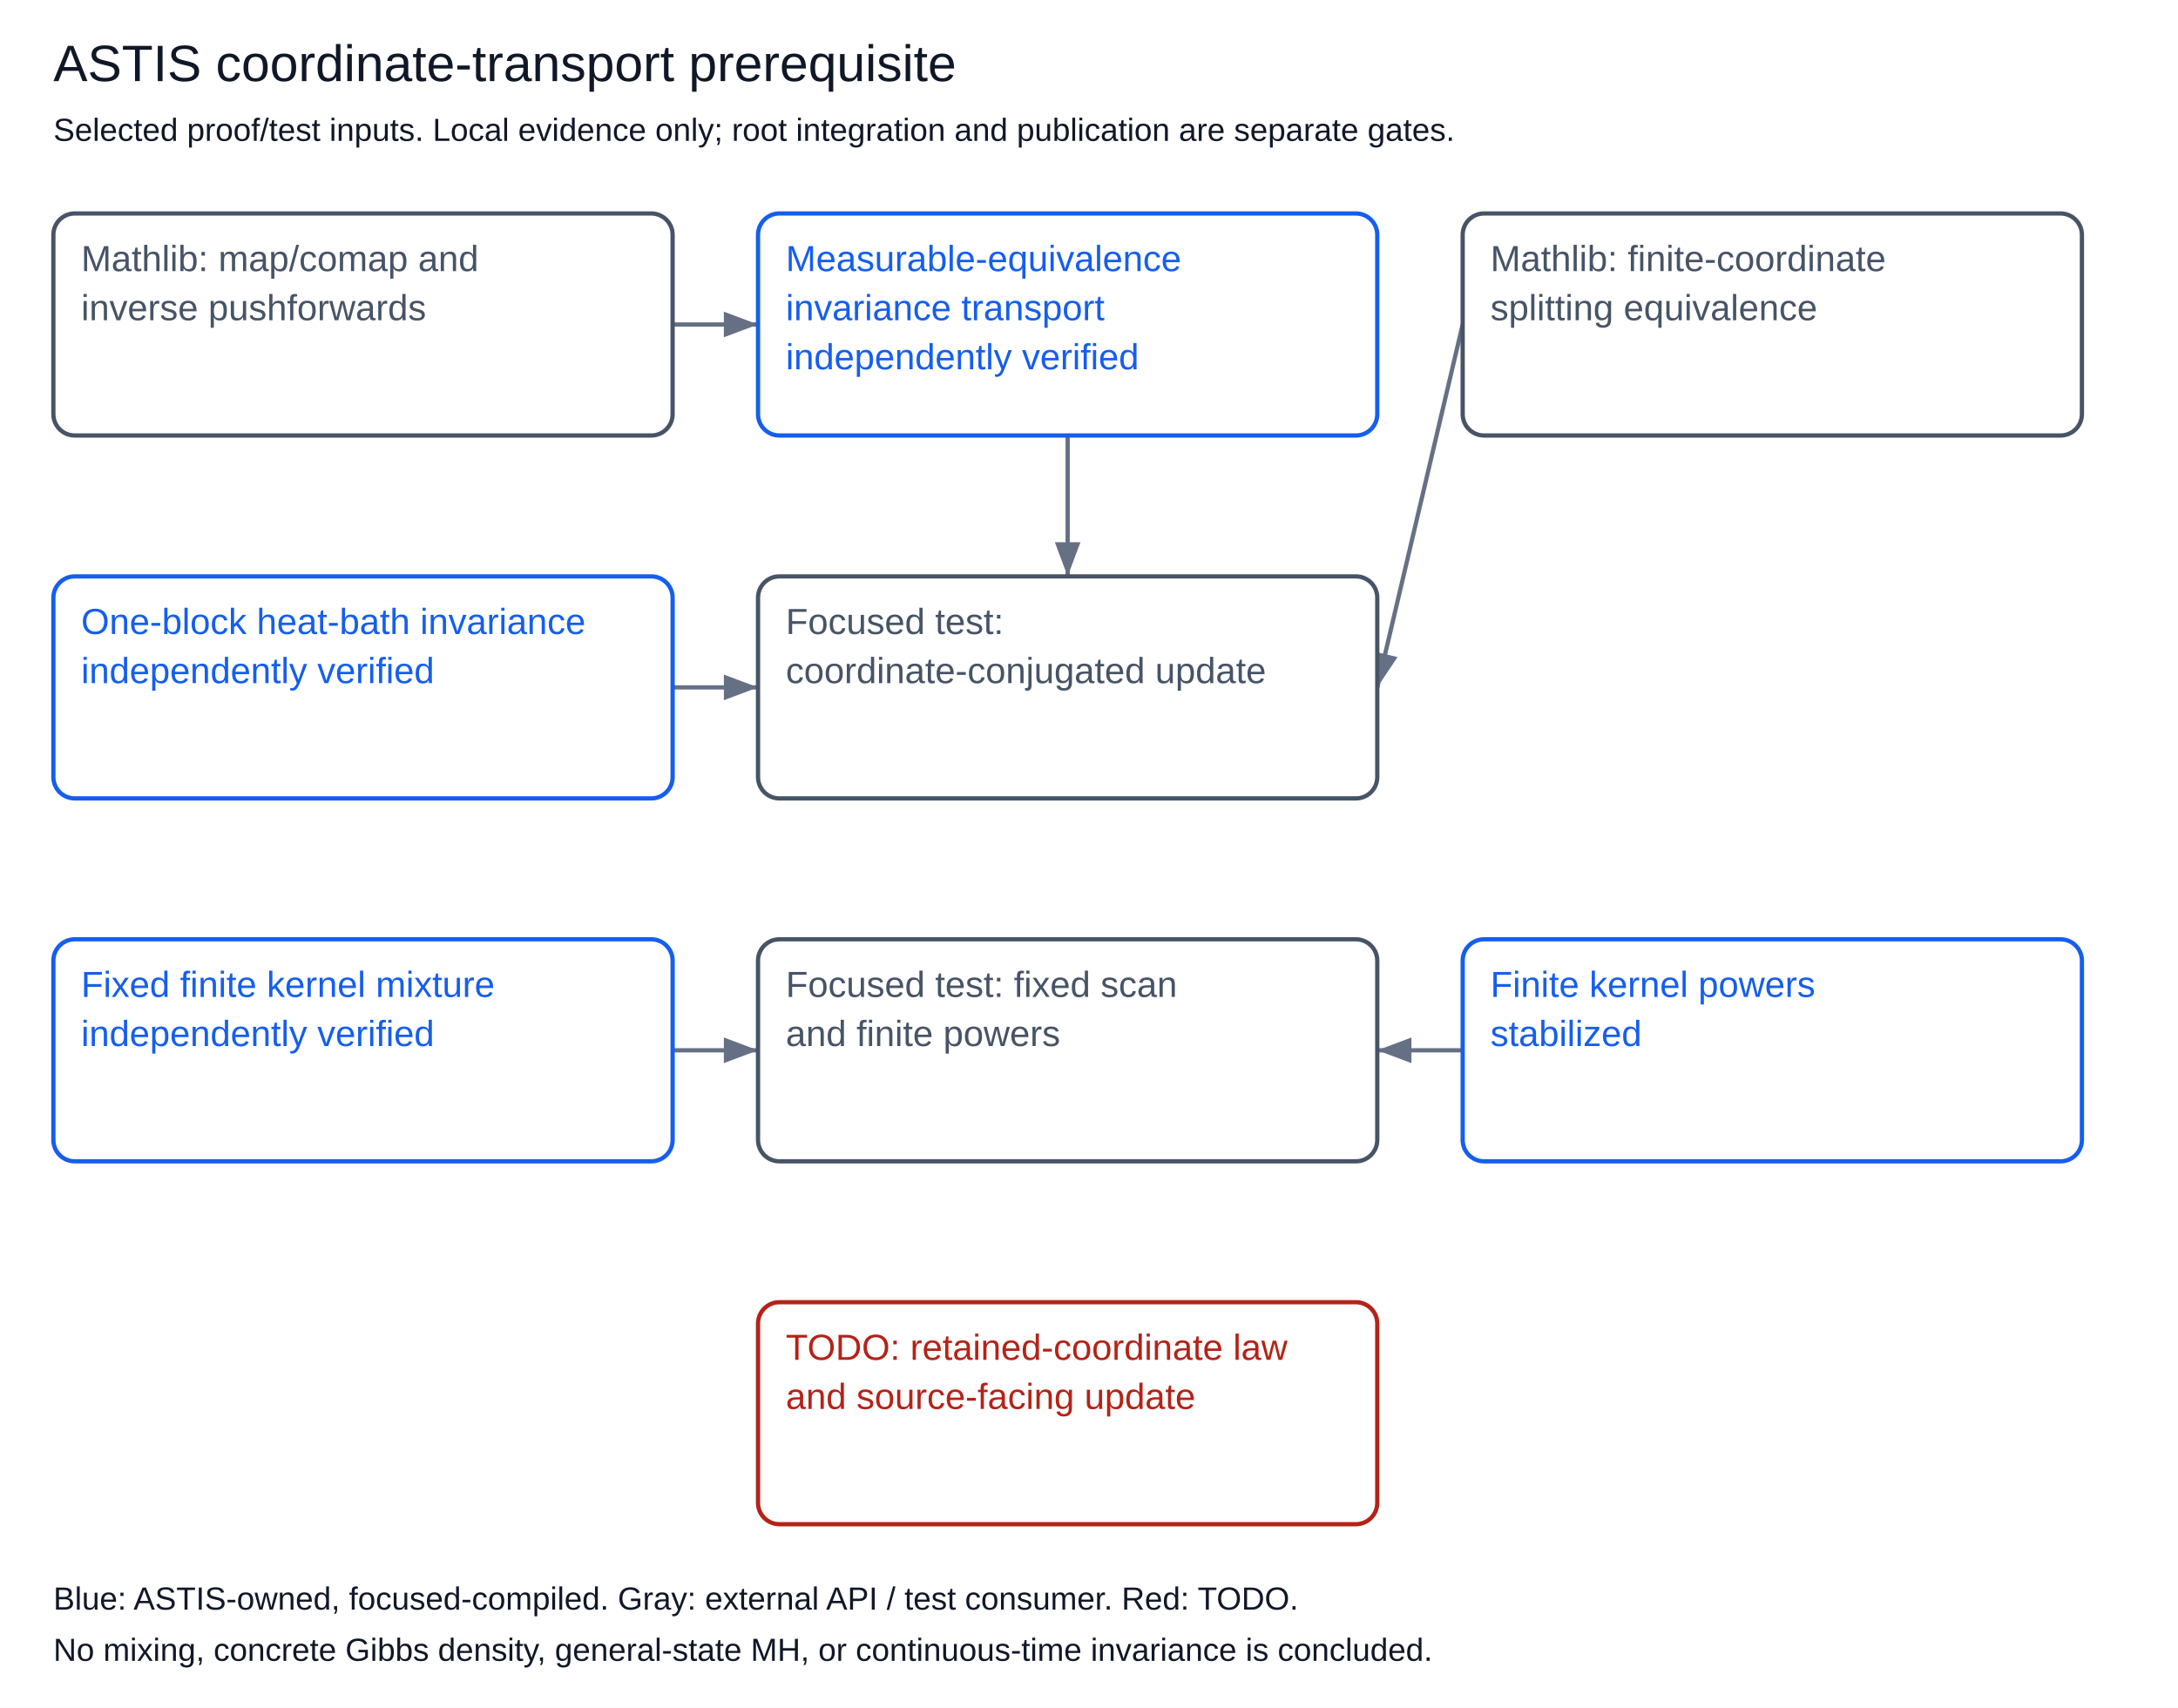
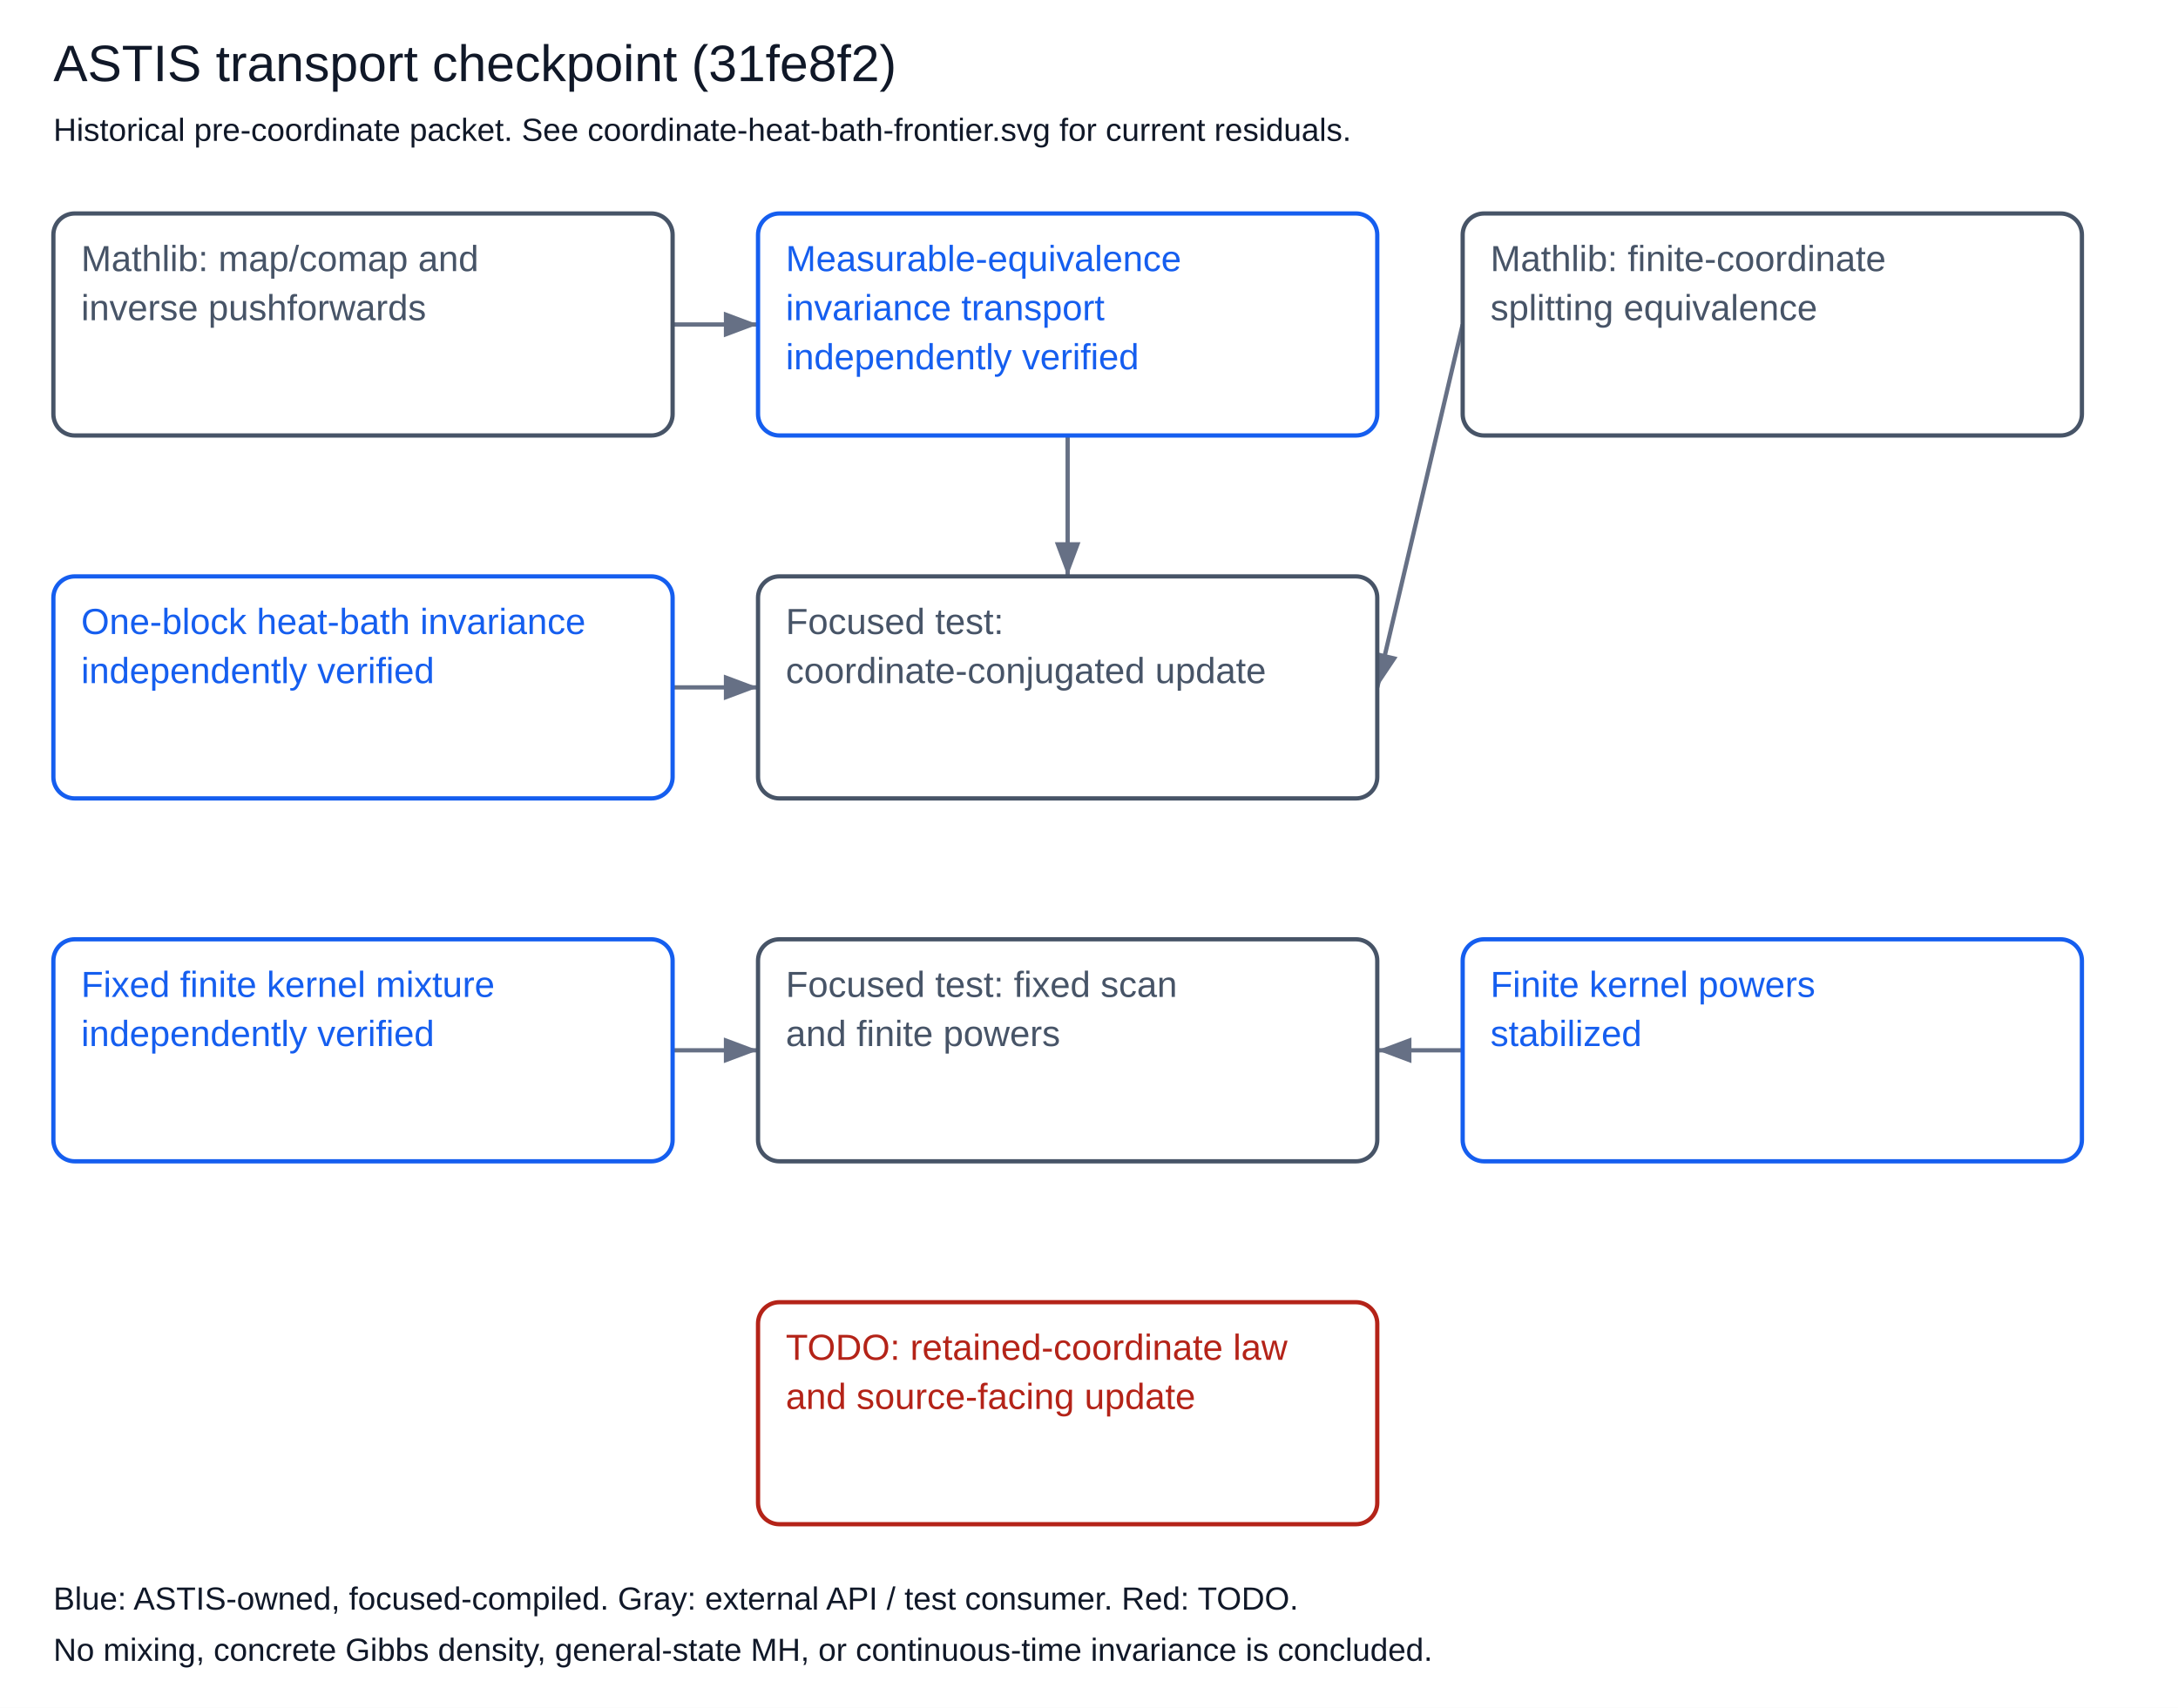
<svg xmlns="http://www.w3.org/2000/svg" width="1020" height="800" viewBox="0 0 1020 800">
  <rect width="1020" height="800" fill="white" />
  <defs>
    <marker id="arrow" markerWidth="9" markerHeight="9" refX="8" refY="3" orient="auto">
      <path d="M0,0 L0,6 L8,3 z" fill="#667085" />
    </marker>
  </defs>
-   <text x="25" y="38" font-family="Segoe UI,Arial,sans-serif" font-size="24" fill="#101828">ASTIS coordinate-transport prerequisite</text>
-   <text x="25" y="66" font-family="Segoe UI,Arial,sans-serif" font-size="15" fill="#101828">Selected proof/test inputs. Local evidence only; root integration and publication are separate gates.</text>
+   <text x="25" y="38" font-family="Segoe UI,Arial,sans-serif" font-size="24" fill="#101828">ASTIS transport checkpoint (31fe8f2)</text>
+   <text x="25" y="66" font-family="Segoe UI,Arial,sans-serif" font-size="15" fill="#101828">Historical pre-coordinate packet. See coordinate-heat-bath-frontier.svg for current residuals.</text>
  <path d="M315,152 L355,152" stroke="#667085" stroke-width="2" fill="none" marker-end="url(#arrow)" />
  <path d="M500,204 L500,270" stroke="#667085" stroke-width="2" fill="none" marker-end="url(#arrow)" />
  <path d="M315,322 L355,322" stroke="#667085" stroke-width="2" fill="none" marker-end="url(#arrow)" />
  <path d="M685,152 L645,322" stroke="#667085" stroke-width="2" fill="none" marker-end="url(#arrow)" />
  <path d="M315,492 L355,492" stroke="#667085" stroke-width="2" fill="none" marker-end="url(#arrow)" />
  <path d="M685,492 L645,492" stroke="#667085" stroke-width="2" fill="none" marker-end="url(#arrow)" />
  <rect x="25" y="100" width="290" height="104" rx="10" fill="white" stroke="#475467" stroke-width="2" />
  <text x="38" y="127" font-family="Segoe UI,Arial,sans-serif" font-size="17" fill="#475467">Mathlib: map/comap and</text>
  <text x="38" y="150" font-family="Segoe UI,Arial,sans-serif" font-size="17" fill="#475467">inverse pushforwards</text>
  <rect x="355" y="100" width="290" height="104" rx="10" fill="white" stroke="#155eef" stroke-width="2" />
  <text x="368" y="127" font-family="Segoe UI,Arial,sans-serif" font-size="17" fill="#155eef">Measurable-equivalence</text>
  <text x="368" y="150" font-family="Segoe UI,Arial,sans-serif" font-size="17" fill="#155eef">invariance transport</text>
  <text x="368" y="173" font-family="Segoe UI,Arial,sans-serif" font-size="17" fill="#155eef">independently verified</text>
  <rect x="25" y="270" width="290" height="104" rx="10" fill="white" stroke="#155eef" stroke-width="2" />
  <text x="38" y="297" font-family="Segoe UI,Arial,sans-serif" font-size="17" fill="#155eef">One-block heat-bath invariance</text>
  <text x="38" y="320" font-family="Segoe UI,Arial,sans-serif" font-size="17" fill="#155eef">independently verified</text>
  <rect x="355" y="270" width="290" height="104" rx="10" fill="white" stroke="#475467" stroke-width="2" />
  <text x="368" y="297" font-family="Segoe UI,Arial,sans-serif" font-size="17" fill="#475467">Focused test:</text>
  <text x="368" y="320" font-family="Segoe UI,Arial,sans-serif" font-size="17" fill="#475467">coordinate-conjugated update</text>
  <rect x="685" y="100" width="290" height="104" rx="10" fill="white" stroke="#475467" stroke-width="2" />
  <text x="698" y="127" font-family="Segoe UI,Arial,sans-serif" font-size="17" fill="#475467">Mathlib: finite-coordinate</text>
  <text x="698" y="150" font-family="Segoe UI,Arial,sans-serif" font-size="17" fill="#475467">splitting equivalence</text>
  <rect x="25" y="440" width="290" height="104" rx="10" fill="white" stroke="#155eef" stroke-width="2" />
  <text x="38" y="467" font-family="Segoe UI,Arial,sans-serif" font-size="17" fill="#155eef">Fixed finite kernel mixture</text>
  <text x="38" y="490" font-family="Segoe UI,Arial,sans-serif" font-size="17" fill="#155eef">independently verified</text>
  <rect x="355" y="440" width="290" height="104" rx="10" fill="white" stroke="#475467" stroke-width="2" />
  <text x="368" y="467" font-family="Segoe UI,Arial,sans-serif" font-size="17" fill="#475467">Focused test: fixed scan</text>
  <text x="368" y="490" font-family="Segoe UI,Arial,sans-serif" font-size="17" fill="#475467">and finite powers</text>
  <rect x="685" y="440" width="290" height="104" rx="10" fill="white" stroke="#155eef" stroke-width="2" />
  <text x="698" y="467" font-family="Segoe UI,Arial,sans-serif" font-size="17" fill="#155eef">Finite kernel powers</text>
  <text x="698" y="490" font-family="Segoe UI,Arial,sans-serif" font-size="17" fill="#155eef">stabilized</text>
  <rect x="355" y="610" width="290" height="104" rx="10" fill="white" stroke="#b42318" stroke-width="2" />
  <text x="368" y="637" font-family="Segoe UI,Arial,sans-serif" font-size="17" fill="#b42318">TODO: retained-coordinate law</text>
  <text x="368" y="660" font-family="Segoe UI,Arial,sans-serif" font-size="17" fill="#b42318">and source-facing update</text>
  <text x="25" y="754" font-family="Segoe UI,Arial,sans-serif" font-size="15" fill="#101828">Blue: ASTIS-owned, focused-compiled. Gray: external API / test consumer. Red: TODO.</text>
  <text x="25" y="778" font-family="Segoe UI,Arial,sans-serif" font-size="15" fill="#101828">No mixing, concrete Gibbs density, general-state MH, or continuous-time invariance is concluded.</text>
</svg>
